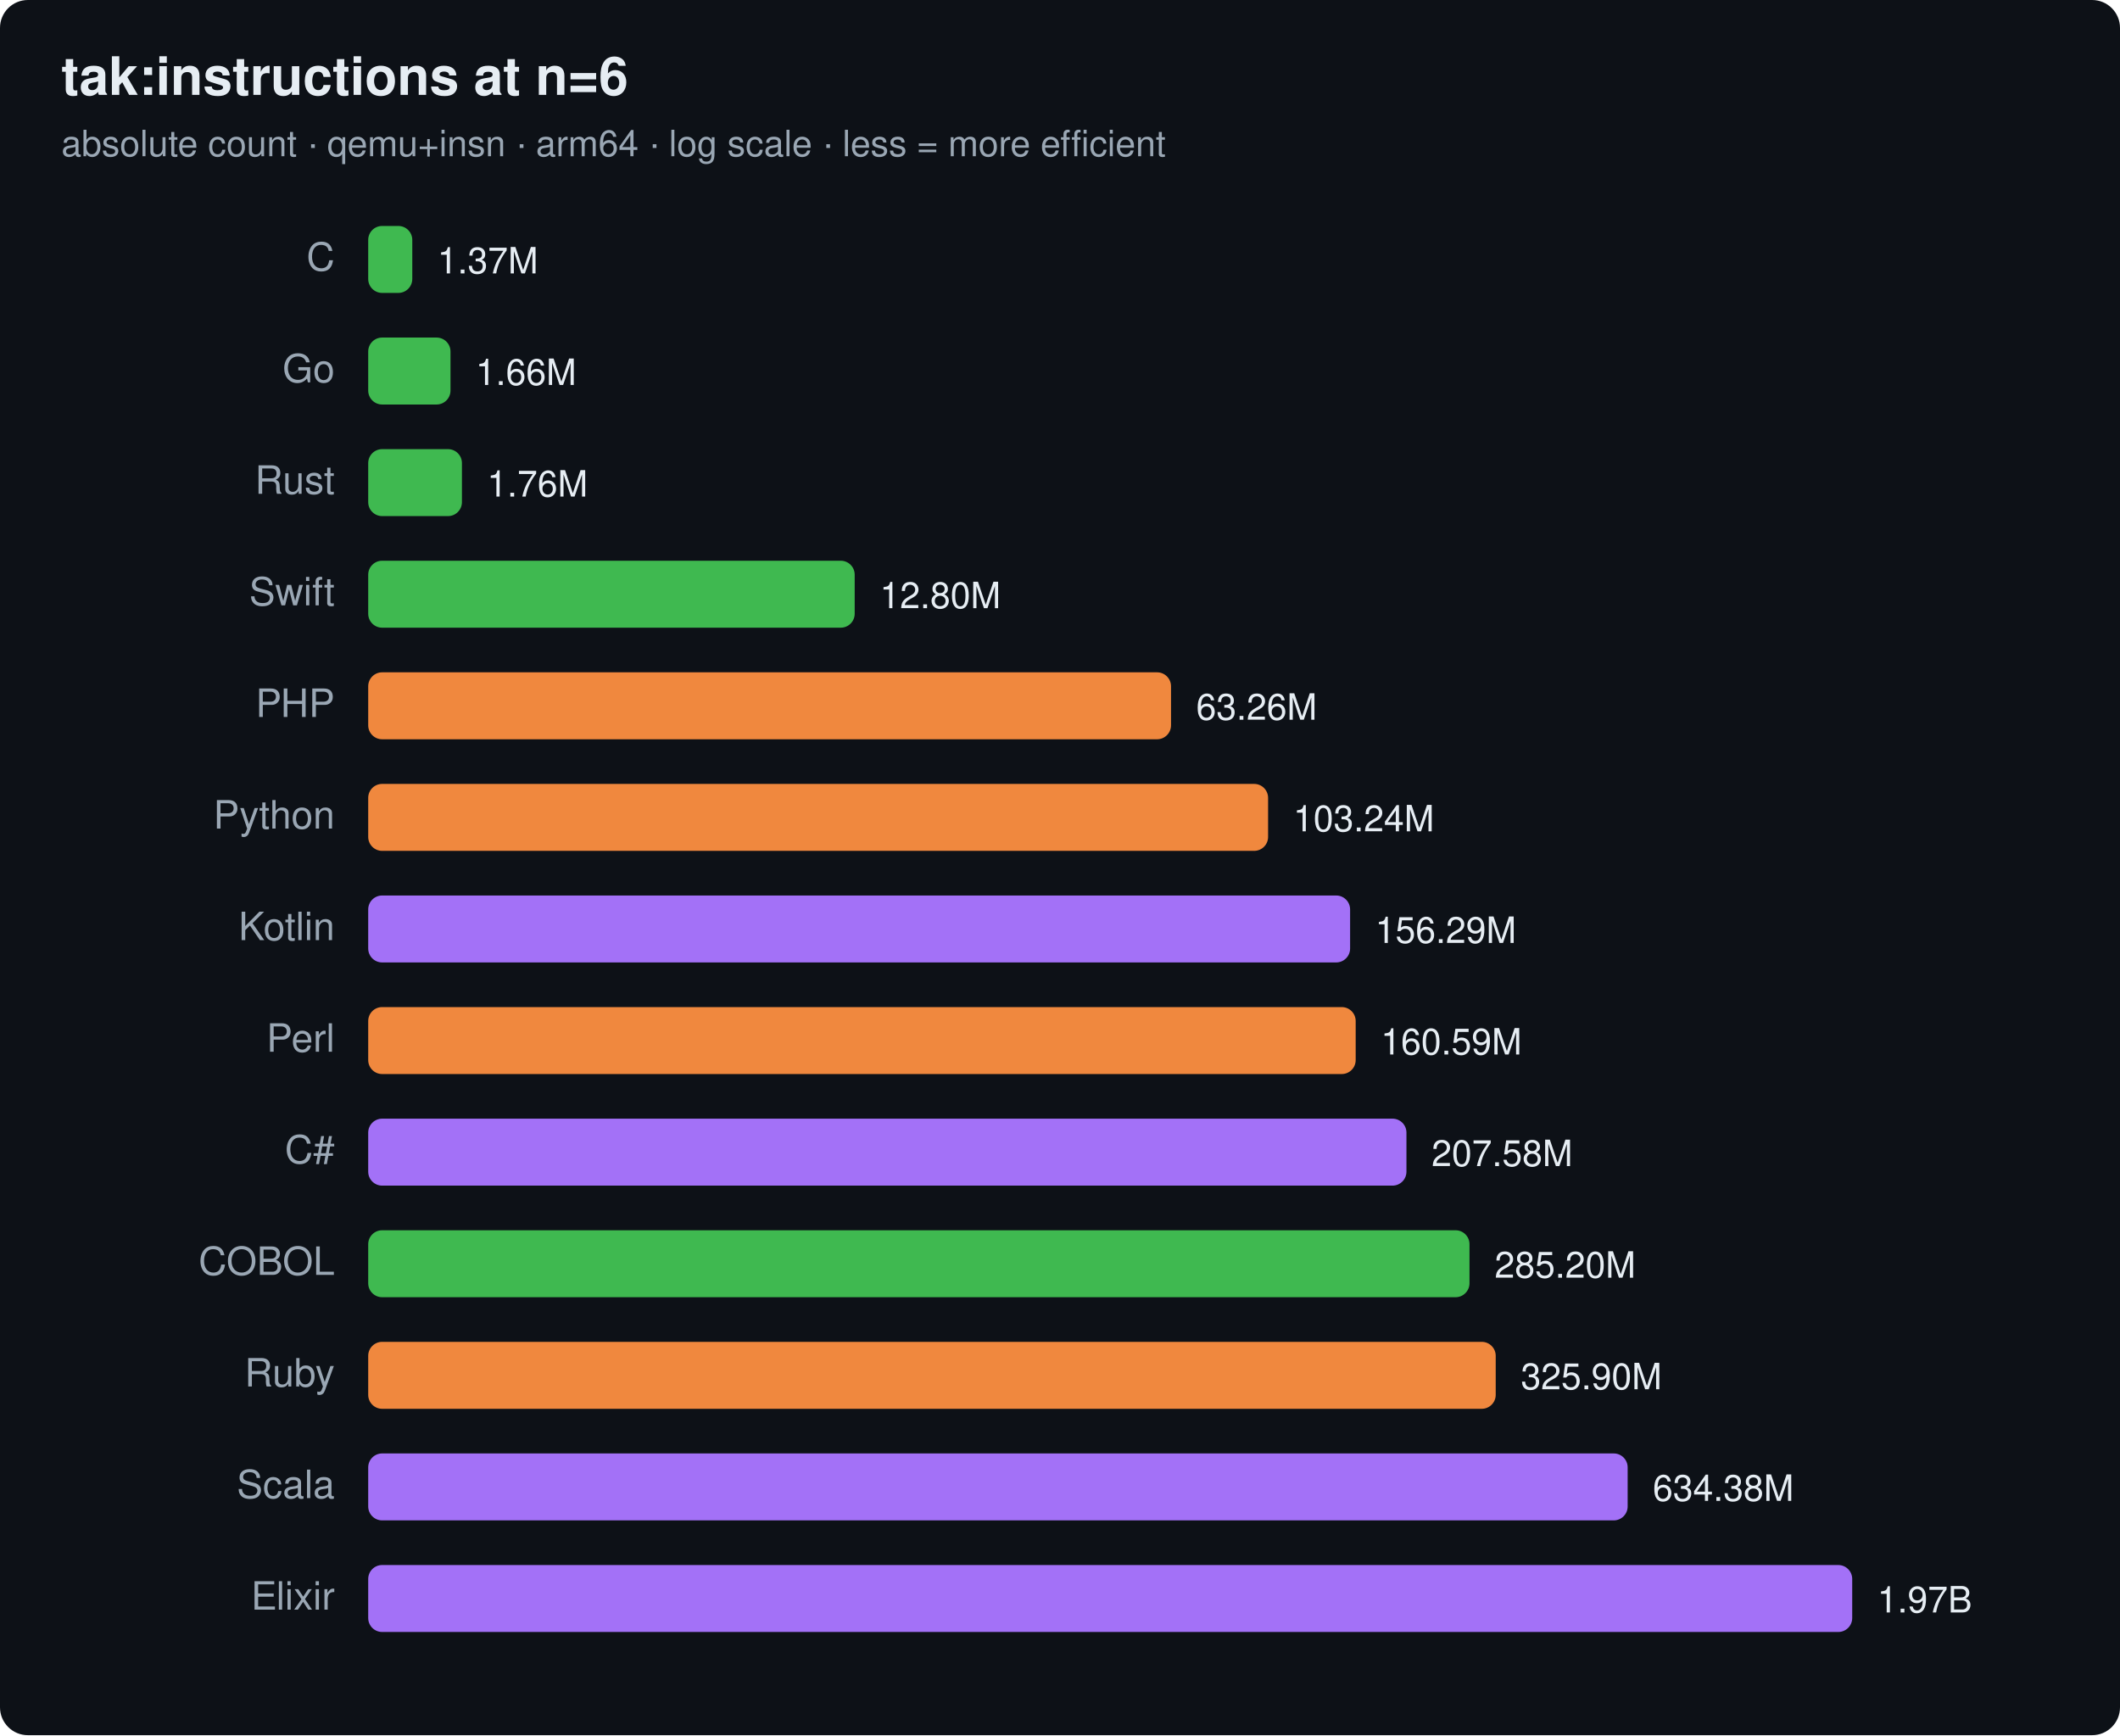
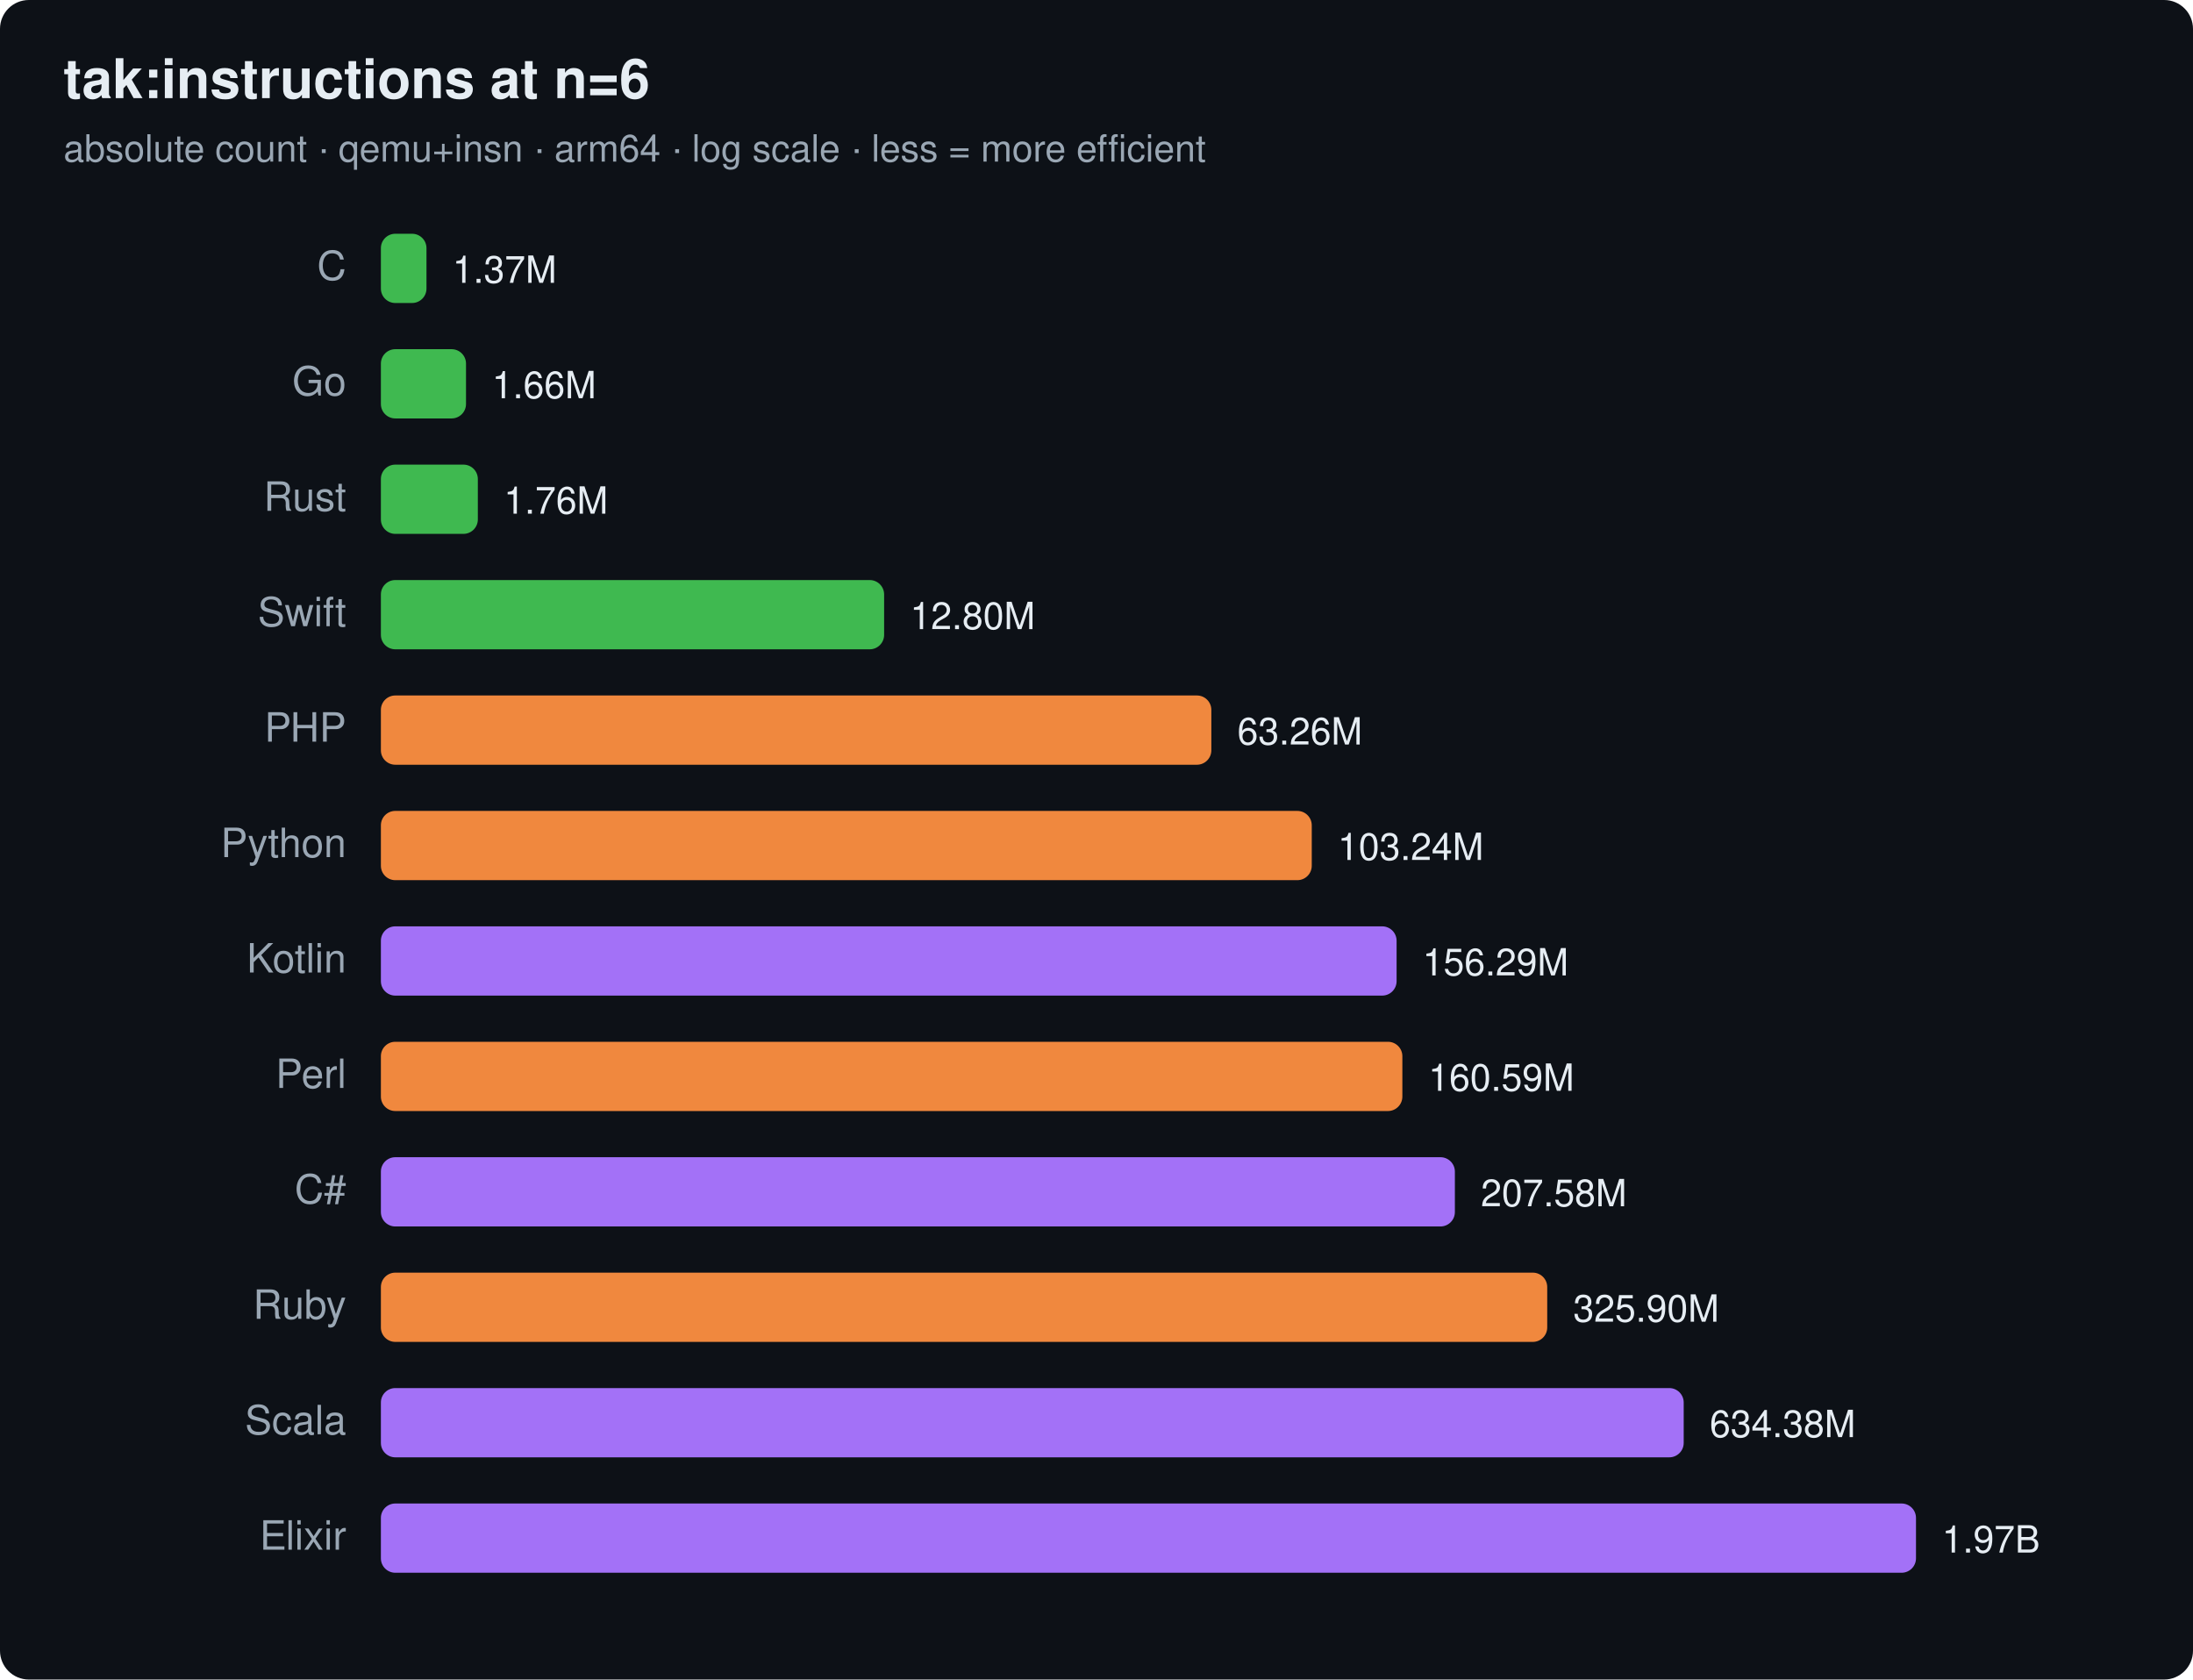
- <svg xmlns="http://www.w3.org/2000/svg" width="760" height="622" viewBox="0 0 760 622" font-family="ui-sans-serif,system-ui,Segoe UI,Helvetica,Arial">
-   <rect width="760" height="622" rx="10" fill="#0d1117" />
+ <svg xmlns="http://www.w3.org/2000/svg" width="760" height="582" viewBox="0 0 760 582" font-family="ui-sans-serif,system-ui,Segoe UI,Helvetica,Arial">
+   <rect width="760" height="582" rx="10" fill="#0d1117" />
  <text x="22" y="34" font-size="19" font-weight="700" fill="#e6edf3">tak:instructions at n=6</text>
  <text x="22" y="56" font-size="13" fill="#9aa7b4">absolute count · qemu+insn · arm64 · log scale · less = more efficient</text>
  <text x="120" y="97" text-anchor="end" font-size="14" fill="#9aa7b4">C</text>
  <rect x="132" y="81" width="15.8" height="24" rx="5" fill="#3fb950" />
  <text x="156.8" y="98" font-size="13" fill="#e6edf3">1.37M</text>
  <text x="120" y="137" text-anchor="end" font-size="14" fill="#9aa7b4">Go</text>
  <rect x="132" y="121" width="29.5" height="24" rx="5" fill="#3fb950" />
  <text x="170.5" y="138" font-size="13" fill="#e6edf3">1.66M</text>
  <text x="120" y="177" text-anchor="end" font-size="14" fill="#9aa7b4">Rust</text>
  <rect x="132" y="161" width="33.6" height="24" rx="5" fill="#3fb950" />
  <text x="174.6" y="178" font-size="13" fill="#e6edf3">1.76M</text>
  <text x="120" y="217" text-anchor="end" font-size="14" fill="#9aa7b4">Swift</text>
  <rect x="132" y="201" width="174.4" height="24" rx="5" fill="#3fb950" />
  <text x="315.4" y="218" font-size="13" fill="#e6edf3">12.80M</text>
  <text x="120" y="257" text-anchor="end" font-size="14" fill="#9aa7b4">PHP</text>
  <rect x="132" y="241" width="287.8" height="24" rx="5" fill="#f0883e" />
  <text x="428.8" y="258" font-size="13" fill="#e6edf3">63.26M</text>
  <text x="120" y="297" text-anchor="end" font-size="14" fill="#9aa7b4">Python</text>
  <rect x="132" y="281" width="322.6" height="24" rx="5" fill="#f0883e" />
  <text x="463.6" y="298" font-size="13" fill="#e6edf3">103.24M</text>
  <text x="120" y="337" text-anchor="end" font-size="14" fill="#9aa7b4">Kotlin</text>
  <rect x="132" y="321" width="352.0" height="24" rx="5" fill="#a371f7" />
  <text x="493.0" y="338" font-size="13" fill="#e6edf3">156.29M</text>
  <text x="120" y="377" text-anchor="end" font-size="14" fill="#9aa7b4">Perl</text>
  <rect x="132" y="361" width="354.0" height="24" rx="5" fill="#f0883e" />
  <text x="495.0" y="378" font-size="13" fill="#e6edf3">160.59M</text>
  <text x="120" y="417" text-anchor="end" font-size="14" fill="#9aa7b4">C#</text>
  <rect x="132" y="401" width="372.2" height="24" rx="5" fill="#a371f7" />
  <text x="513.2" y="418" font-size="13" fill="#e6edf3">207.58M</text>
-   <text x="120" y="457" text-anchor="end" font-size="14" fill="#9aa7b4">COBOL</text>
-   <rect x="132" y="441" width="394.8" height="24" rx="5" fill="#3fb950" />
-   <text x="535.8" y="458" font-size="13" fill="#e6edf3">285.20M</text>
-   <text x="120" y="497" text-anchor="end" font-size="14" fill="#9aa7b4">Ruby</text>
-   <rect x="132" y="481" width="404.2" height="24" rx="5" fill="#f0883e" />
-   <text x="545.2" y="498" font-size="13" fill="#e6edf3">325.90M</text>
-   <text x="120" y="537" text-anchor="end" font-size="14" fill="#9aa7b4">Scala</text>
-   <rect x="132" y="521" width="451.5" height="24" rx="5" fill="#a371f7" />
-   <text x="592.5" y="538" font-size="13" fill="#e6edf3">634.38M</text>
-   <text x="120" y="577" text-anchor="end" font-size="14" fill="#9aa7b4">Elixir</text>
-   <rect x="132" y="561" width="532.0" height="24" rx="5" fill="#a371f7" />
-   <text x="673.0" y="578" font-size="13" fill="#e6edf3">1.97B</text>
+   <text x="120" y="457" text-anchor="end" font-size="14" fill="#9aa7b4">Ruby</text>
+   <rect x="132" y="441" width="404.2" height="24" rx="5" fill="#f0883e" />
+   <text x="545.2" y="458" font-size="13" fill="#e6edf3">325.90M</text>
+   <text x="120" y="497" text-anchor="end" font-size="14" fill="#9aa7b4">Scala</text>
+   <rect x="132" y="481" width="451.5" height="24" rx="5" fill="#a371f7" />
+   <text x="592.5" y="498" font-size="13" fill="#e6edf3">634.38M</text>
+   <text x="120" y="537" text-anchor="end" font-size="14" fill="#9aa7b4">Elixir</text>
+   <rect x="132" y="521" width="532.0" height="24" rx="5" fill="#a371f7" />
+   <text x="673.0" y="538" font-size="13" fill="#e6edf3">1.97B</text>
</svg>
